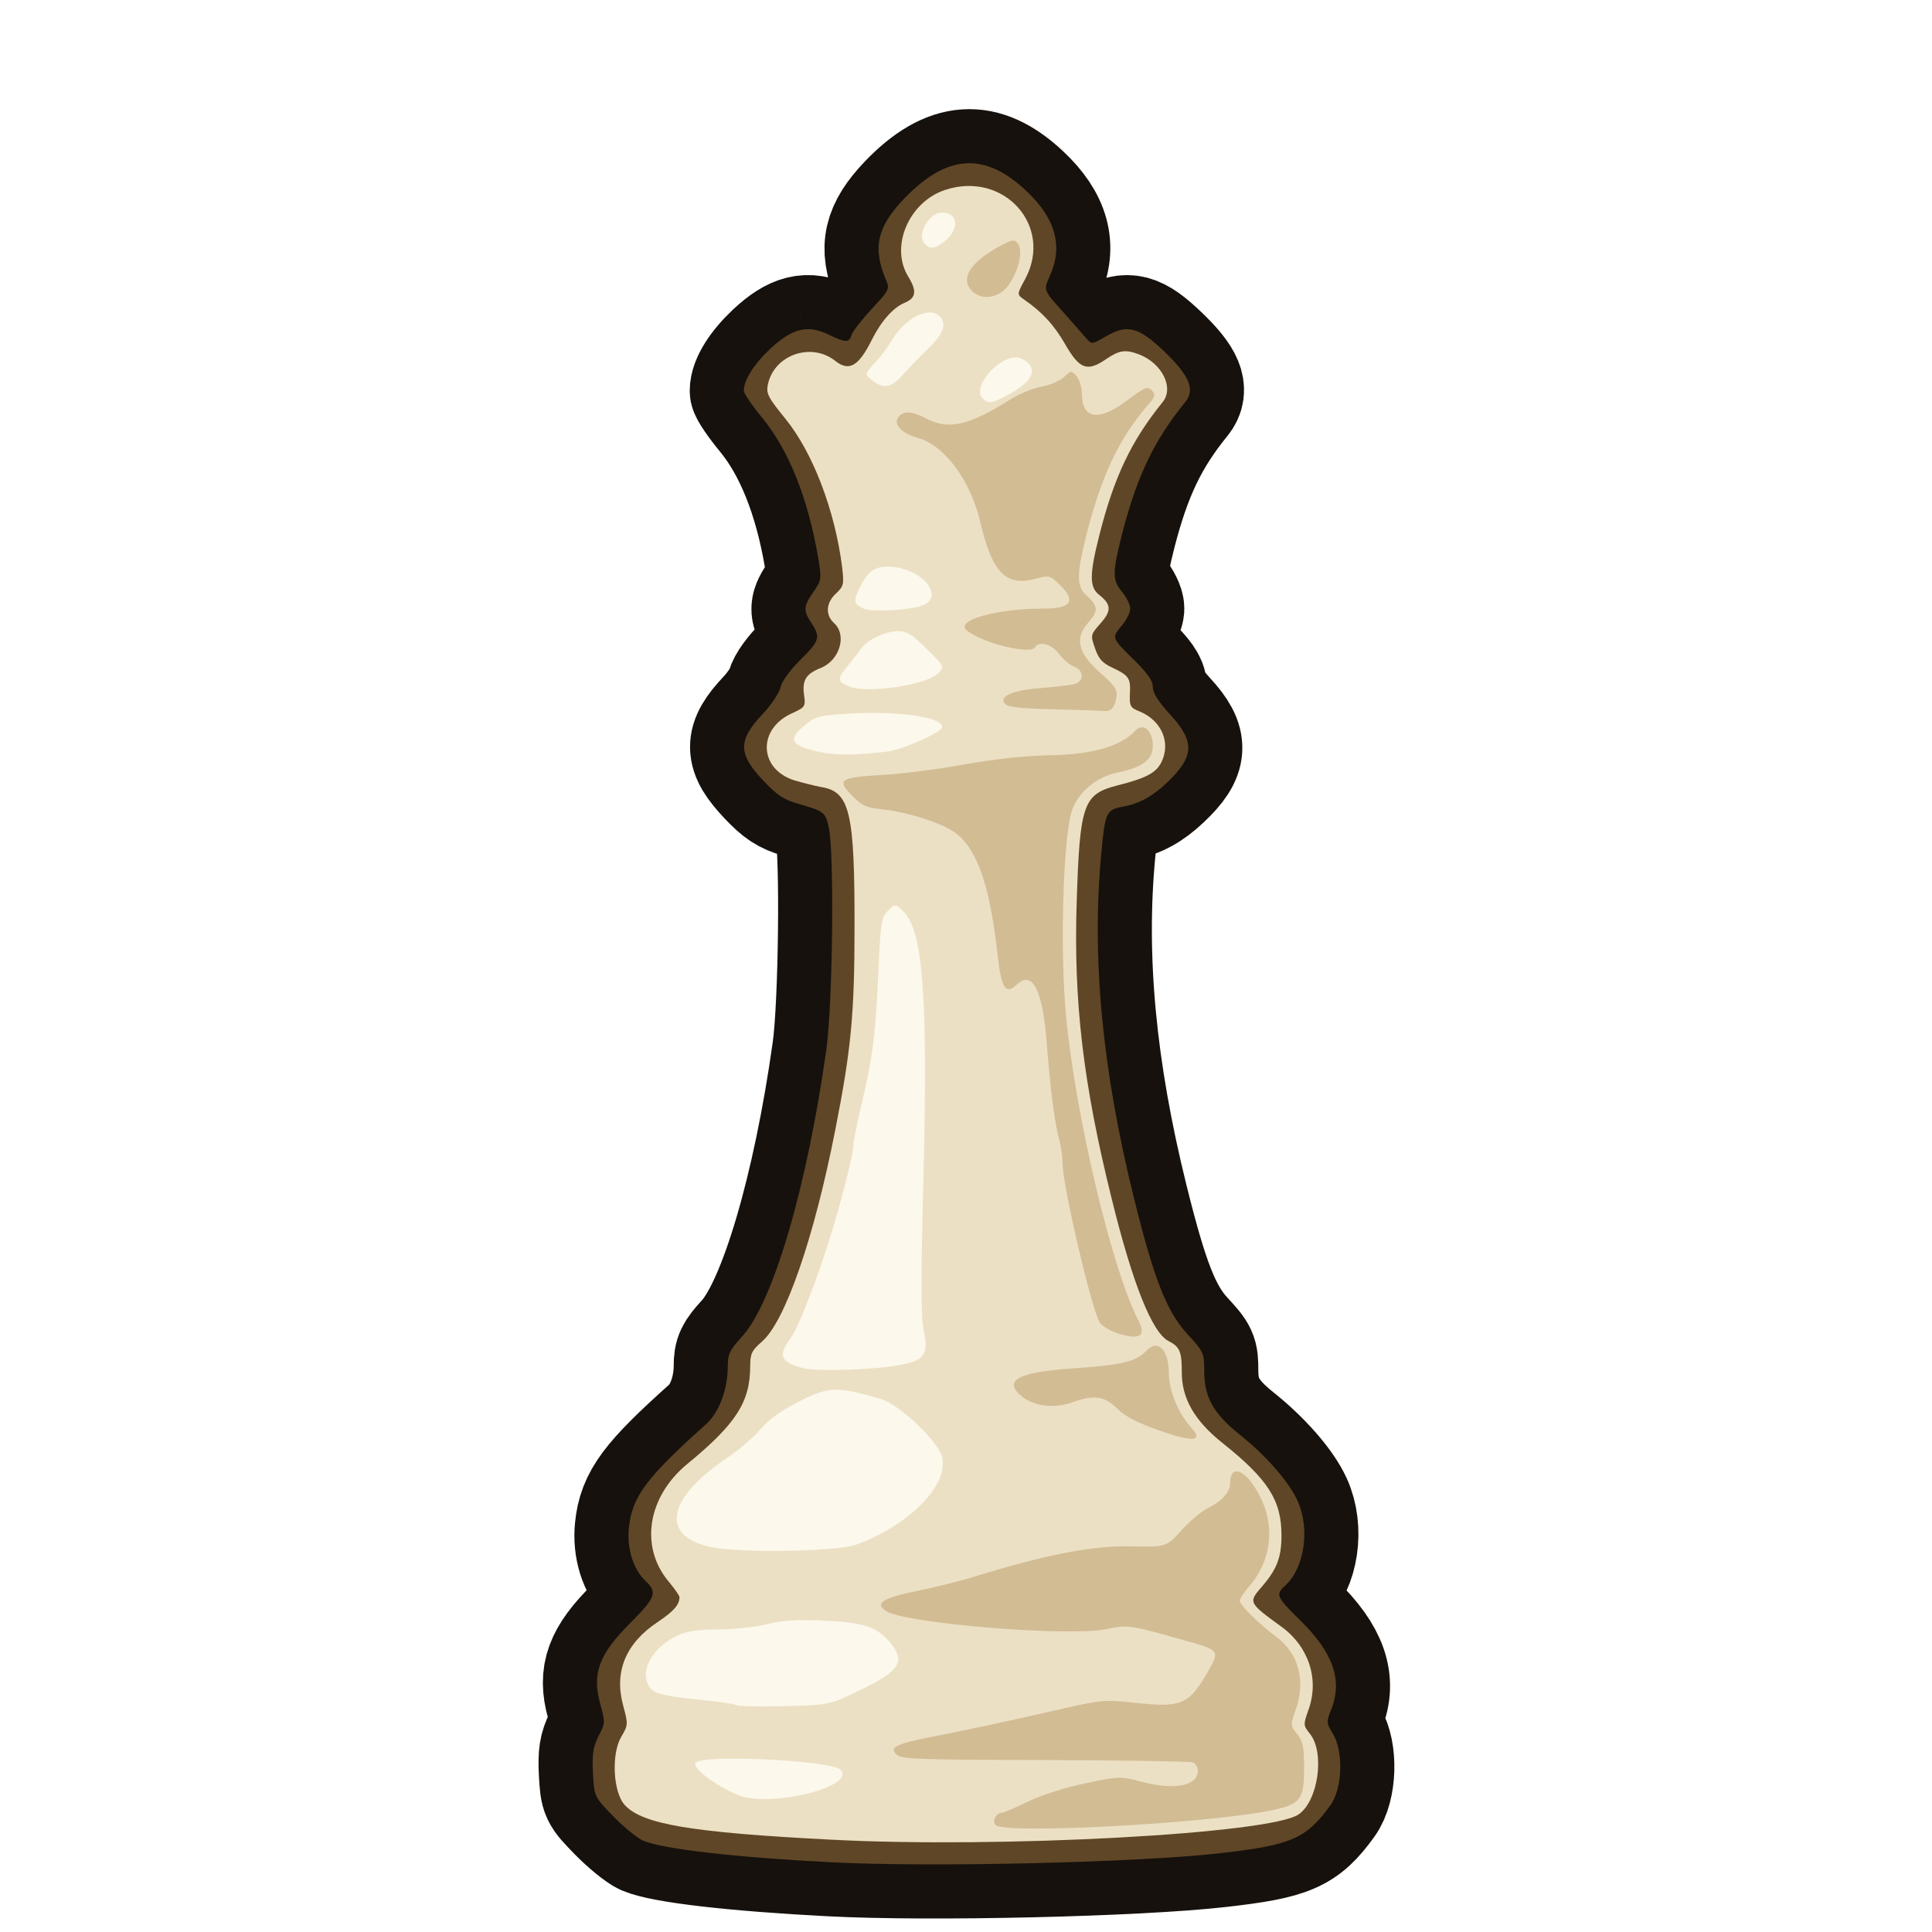
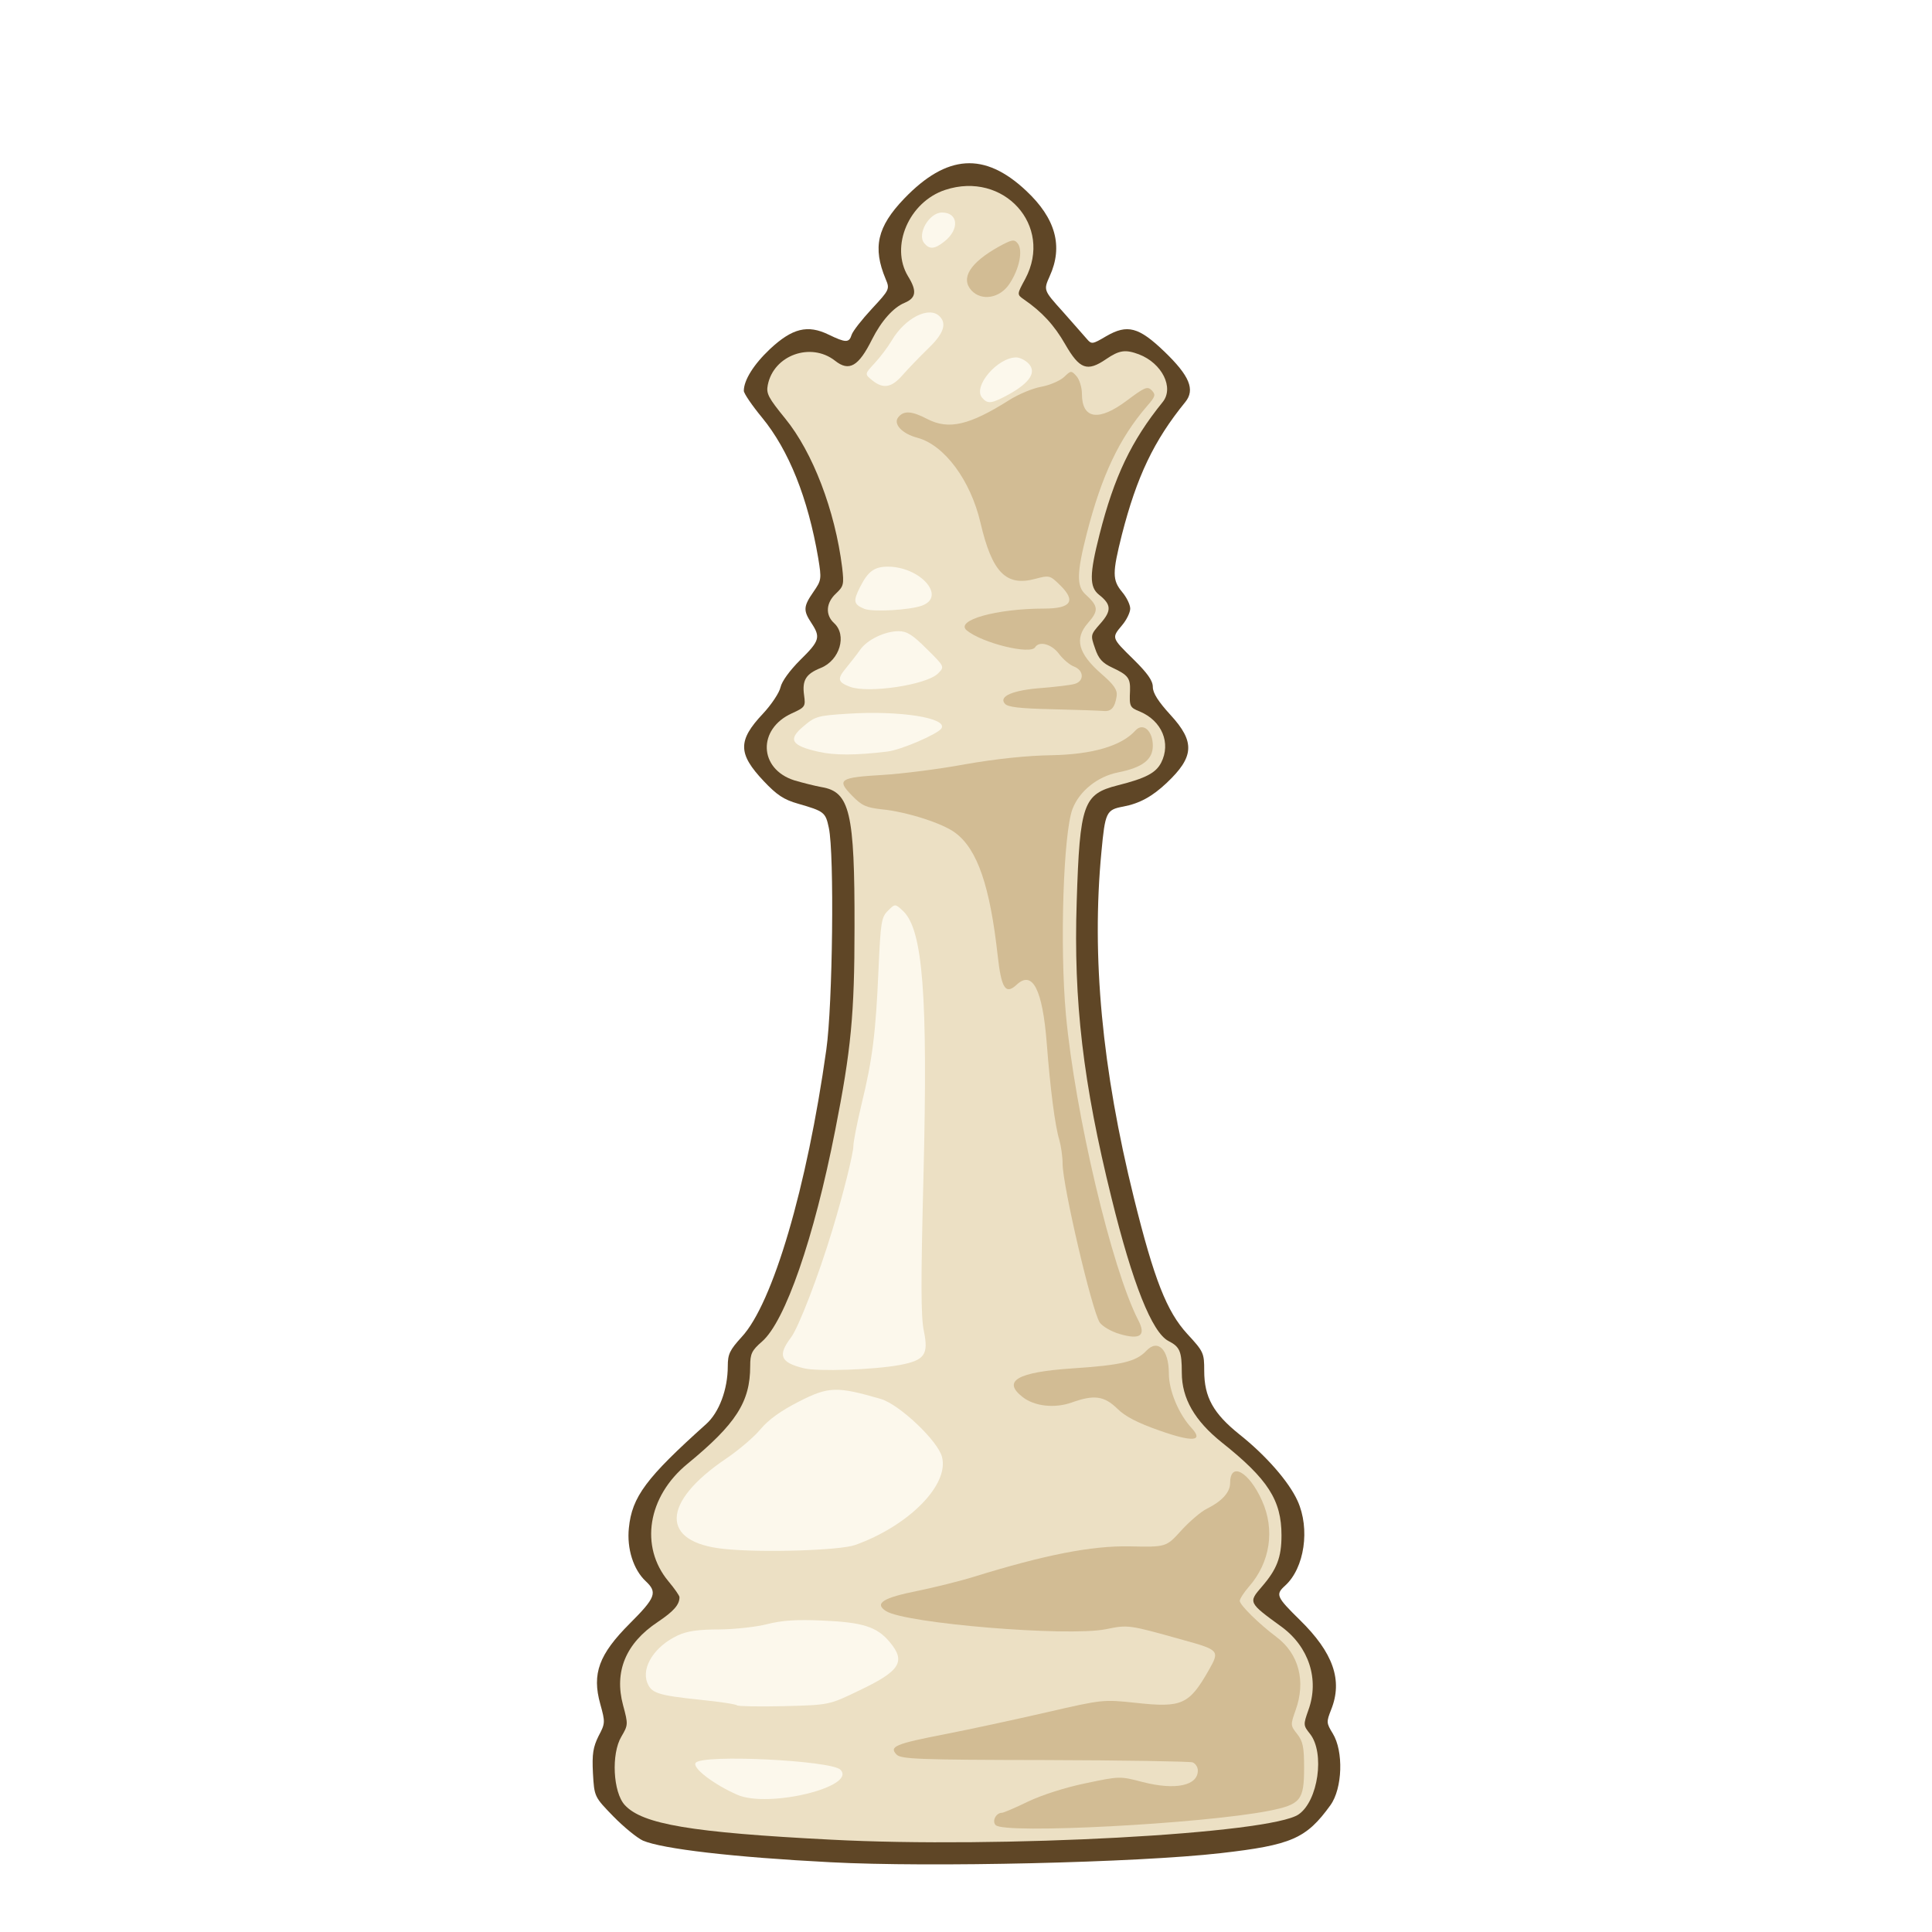
<svg xmlns="http://www.w3.org/2000/svg" viewBox="0 0 100 100">
-   <path fill="#16110d" stroke="#16110d" stroke-width="5.6" stroke-linejoin="round" d="M43.00 96.39C37.96 96.13 34.29 95.70 33.28 95.27C32.99 95.14 32.30 94.58 31.75 94.02C30.76 93.00 30.76 93.00 30.69 91.77C30.64 90.78 30.70 90.43 30.98 89.86C31.33 89.20 31.33 89.14 31.07 88.20C30.63 86.63 31.00 85.63 32.60 84.03C33.94 82.69 34.04 82.42 33.42 81.84C32.78 81.24 32.44 80.15 32.55 79.09C32.71 77.47 33.45 76.49 36.55 73.71C37.22 73.11 37.67 71.92 37.67 70.71C37.67 70.09 37.77 69.88 38.39 69.20C40.00 67.47 41.77 61.46 42.77 54.33C43.10 52.01 43.19 44.19 42.90 42.85C42.73 42.04 42.66 41.99 41.31 41.60C40.57 41.39 40.21 41.15 39.53 40.43C38.19 39.01 38.18 38.33 39.49 36.94C39.93 36.47 40.34 35.85 40.40 35.57C40.47 35.26 40.88 34.70 41.42 34.16C42.43 33.17 42.48 32.98 42.00 32.25C41.57 31.60 41.58 31.39 42.10 30.64C42.52 30.03 42.53 29.98 42.35 28.88C41.82 25.78 40.83 23.30 39.44 21.61C38.92 20.98 38.50 20.36 38.50 20.23C38.50 19.68 39.01 18.86 39.86 18.06C41.01 16.99 41.80 16.79 42.89 17.32C43.78 17.75 43.95 17.75 44.08 17.33C44.14 17.14 44.61 16.54 45.13 15.98C46.05 14.99 46.06 14.96 45.84 14.44C45.16 12.81 45.40 11.74 46.80 10.28C49.01 7.98 50.96 7.85 53.11 9.87C54.64 11.30 55.04 12.75 54.33 14.30C54.01 15.02 54.01 15.02 55.01 16.13C55.55 16.75 56.12 17.38 56.26 17.55C56.50 17.83 56.55 17.82 57.26 17.40C58.35 16.77 58.94 16.92 60.27 18.20C61.57 19.45 61.87 20.17 61.35 20.81C59.72 22.81 58.84 24.67 58.07 27.67C57.57 29.66 57.57 30.02 58.08 30.64C58.31 30.91 58.50 31.30 58.50 31.50C58.50 31.70 58.31 32.09 58.08 32.36C57.53 33.02 57.52 33.00 58.67 34.13C59.39 34.84 59.67 35.23 59.67 35.56C59.67 35.87 59.95 36.31 60.58 37.00C61.86 38.39 61.82 39.17 60.39 40.52C59.64 41.23 58.98 41.59 58.13 41.75C57.26 41.91 57.20 42.05 57.01 44.09C56.49 49.51 57.04 55.34 58.69 62.00C59.74 66.24 60.39 67.88 61.45 69.04C62.30 69.96 62.33 70.03 62.33 70.95C62.33 72.32 62.80 73.16 64.16 74.25C65.53 75.34 66.71 76.69 67.16 77.68C67.82 79.13 67.52 81.16 66.52 82.07C66.01 82.53 66.06 82.65 67.27 83.84C69.01 85.54 69.51 86.97 68.90 88.49C68.65 89.13 68.65 89.18 68.98 89.72C69.55 90.64 69.49 92.57 68.86 93.44C67.61 95.17 66.85 95.50 63.17 95.92C58.87 96.41 48.12 96.66 43.00 96.39Z" />
  <path fill="#5f4626" d="M43.00 96.39C37.96 96.13 34.29 95.70 33.28 95.27C32.99 95.14 32.30 94.58 31.75 94.02C30.76 93.00 30.76 93.00 30.69 91.77C30.64 90.78 30.70 90.43 30.98 89.86C31.33 89.20 31.33 89.14 31.07 88.20C30.63 86.63 31.00 85.63 32.60 84.03C33.94 82.69 34.04 82.42 33.42 81.84C32.78 81.24 32.44 80.15 32.55 79.09C32.71 77.47 33.45 76.49 36.55 73.71C37.22 73.11 37.67 71.92 37.67 70.71C37.67 70.09 37.77 69.88 38.39 69.20C40.00 67.47 41.77 61.46 42.77 54.33C43.10 52.01 43.19 44.19 42.90 42.85C42.73 42.04 42.66 41.99 41.31 41.60C40.57 41.39 40.21 41.15 39.53 40.43C38.19 39.01 38.18 38.33 39.49 36.94C39.93 36.47 40.34 35.85 40.40 35.57C40.47 35.26 40.88 34.70 41.42 34.16C42.43 33.17 42.48 32.98 42.00 32.25C41.57 31.60 41.58 31.39 42.10 30.64C42.52 30.03 42.53 29.98 42.35 28.88C41.82 25.78 40.83 23.30 39.44 21.61C38.92 20.98 38.50 20.36 38.50 20.23C38.50 19.68 39.01 18.86 39.86 18.06C41.01 16.99 41.80 16.79 42.89 17.32C43.78 17.75 43.95 17.75 44.08 17.33C44.14 17.14 44.61 16.54 45.13 15.98C46.05 14.99 46.06 14.96 45.84 14.44C45.16 12.81 45.40 11.74 46.80 10.28C49.01 7.98 50.96 7.85 53.11 9.87C54.64 11.30 55.04 12.75 54.33 14.30C54.01 15.02 54.01 15.02 55.01 16.13C55.55 16.75 56.12 17.38 56.26 17.55C56.50 17.83 56.55 17.82 57.26 17.40C58.35 16.77 58.94 16.92 60.27 18.20C61.57 19.45 61.87 20.17 61.35 20.81C59.72 22.81 58.84 24.67 58.07 27.67C57.57 29.66 57.57 30.02 58.08 30.64C58.31 30.91 58.50 31.30 58.50 31.50C58.50 31.70 58.31 32.09 58.08 32.36C57.53 33.02 57.52 33.00 58.67 34.13C59.39 34.84 59.67 35.23 59.67 35.56C59.67 35.87 59.95 36.31 60.58 37.00C61.86 38.39 61.82 39.17 60.39 40.52C59.64 41.23 58.98 41.59 58.13 41.75C57.26 41.91 57.20 42.05 57.01 44.09C56.49 49.51 57.04 55.34 58.69 62.00C59.74 66.24 60.39 67.88 61.45 69.04C62.30 69.96 62.33 70.03 62.33 70.95C62.33 72.32 62.80 73.16 64.16 74.25C65.53 75.34 66.71 76.69 67.16 77.68C67.82 79.13 67.52 81.16 66.52 82.07C66.01 82.53 66.06 82.65 67.27 83.84C69.01 85.54 69.51 86.97 68.90 88.49C68.65 89.13 68.65 89.18 68.98 89.72C69.55 90.64 69.49 92.57 68.86 93.44C67.61 95.17 66.85 95.50 63.17 95.92C58.87 96.41 48.12 96.66 43.00 96.39Z" />
  <path fill="#ece0c4" d="M43.00 95.22C35.76 94.85 33.25 94.42 32.34 93.43C31.73 92.77 31.63 90.78 32.16 89.89C32.51 89.29 32.52 89.26 32.25 88.26C31.78 86.52 32.39 85.05 34.05 83.95C34.87 83.40 35.17 83.06 35.17 82.67C35.17 82.59 34.91 82.22 34.60 81.85C33.10 80.05 33.52 77.46 35.58 75.77C38.10 73.70 38.83 72.56 38.83 70.71C38.83 70.07 38.91 69.90 39.44 69.44C40.64 68.40 42.13 64.10 43.23 58.50C44.05 54.35 44.23 52.51 44.23 48.00C44.24 42.05 43.99 40.98 42.52 40.74C42.19 40.68 41.55 40.52 41.11 40.39C39.27 39.80 39.20 37.73 40.99 36.92C41.67 36.61 41.70 36.57 41.62 35.99C41.51 35.21 41.71 34.88 42.49 34.57C43.47 34.17 43.85 32.87 43.17 32.25C42.71 31.83 42.75 31.20 43.27 30.72C43.67 30.34 43.69 30.25 43.59 29.37C43.22 26.42 42.07 23.41 40.64 21.66C39.77 20.59 39.65 20.37 39.74 19.93C40.04 18.38 41.97 17.69 43.22 18.67C43.95 19.25 44.44 18.97 45.14 17.56C45.62 16.61 46.24 15.91 46.83 15.67C47.42 15.42 47.47 15.06 47.00 14.30C46.06 12.75 47.05 10.45 48.92 9.83C51.95 8.83 54.53 11.68 53.07 14.43C52.63 15.24 52.63 15.24 53.00 15.50C53.93 16.14 54.57 16.83 55.14 17.83C55.88 19.11 56.27 19.26 57.25 18.59C57.94 18.12 58.25 18.08 58.95 18.34C60.15 18.80 60.78 20.07 60.18 20.81C58.56 22.81 57.67 24.67 56.91 27.67C56.39 29.71 56.38 30.38 56.88 30.78C57.53 31.29 57.54 31.61 56.96 32.27C56.44 32.86 56.44 32.87 56.68 33.56C56.86 34.10 57.06 34.32 57.58 34.56C58.39 34.94 58.51 35.10 58.49 35.75C58.45 36.57 58.48 36.62 59.00 36.83C60.14 37.31 60.62 38.46 60.10 39.48C59.82 40.01 59.31 40.28 57.85 40.65C56.07 41.10 55.89 41.60 55.73 46.67C55.56 51.81 56.06 56.07 57.53 62.00C58.62 66.44 59.63 68.97 60.48 69.41C61.07 69.71 61.17 69.95 61.17 71.05C61.17 72.38 61.83 73.53 63.24 74.66C65.63 76.56 66.33 77.65 66.33 79.47C66.33 80.61 66.09 81.23 65.31 82.13C64.61 82.94 64.61 82.95 66.33 84.20C67.75 85.24 68.30 86.93 67.72 88.52C67.45 89.28 67.46 89.31 67.81 89.75C68.58 90.73 68.23 93.21 67.22 93.91C65.79 94.92 51.72 95.68 43.00 95.22Z" />
  <path fill="#d2bc94" d="M51.54 94.47C51.33 94.27 51.55 93.83 51.86 93.83C51.94 93.83 52.55 93.57 53.21 93.25C53.92 92.91 55.16 92.51 56.20 92.30C57.95 91.93 57.98 91.93 59.15 92.24C60.84 92.67 62.00 92.43 62.00 91.64C62.00 91.47 61.88 91.28 61.73 91.22C61.59 91.17 58.14 91.11 54.07 91.10C47.56 91.09 46.65 91.05 46.41 90.82C46.00 90.40 46.34 90.26 48.92 89.76C50.20 89.51 52.56 89.00 54.17 88.63C57.08 87.96 57.09 87.96 58.80 88.14C61.18 88.40 61.55 88.23 62.57 86.44C63.14 85.44 63.11 85.40 61.22 84.88C58.40 84.09 58.40 84.09 57.23 84.33C55.22 84.72 46.87 84.03 45.86 83.39C45.24 82.99 45.70 82.70 47.51 82.34C48.38 82.16 49.68 81.84 50.42 81.61C54.07 80.48 56.50 80.00 58.47 80.04C60.36 80.08 60.36 80.08 61.14 79.22C61.57 78.75 62.16 78.24 62.47 78.09C63.24 77.71 63.67 77.24 63.67 76.77C63.67 75.63 64.64 76.16 65.32 77.67C66.00 79.17 65.75 80.87 64.64 82.13C64.38 82.43 64.17 82.76 64.17 82.86C64.17 83.07 65.15 84.04 66.07 84.73C67.23 85.60 67.60 87.02 67.06 88.52C66.79 89.28 66.79 89.31 67.14 89.75C67.44 90.13 67.50 90.43 67.50 91.50C67.50 93.19 67.32 93.40 65.67 93.73C62.23 94.40 52.01 94.94 51.54 94.47ZM60.00 74.04C58.89 73.65 58.24 73.32 57.83 72.91C57.15 72.25 56.63 72.18 55.48 72.59C54.59 72.91 53.54 72.79 52.93 72.31C51.86 71.48 52.66 71.02 55.48 70.83C58.05 70.66 58.80 70.48 59.33 69.92C59.93 69.28 60.50 69.85 60.50 71.09C60.50 71.98 61.01 73.20 61.69 73.93C62.31 74.61 61.72 74.65 60.00 74.04ZM57.96 69.05C57.51 68.92 57.06 68.65 56.92 68.45C56.51 67.81 55.00 61.36 55.00 60.23C55.00 59.87 54.92 59.32 54.83 59.00C54.61 58.29 54.36 56.36 54.18 54.00C53.96 51.20 53.44 50.20 52.62 50.97C52.05 51.50 51.83 51.17 51.64 49.46C51.24 45.86 50.59 43.96 49.45 43.11C48.81 42.62 46.95 42.02 45.64 41.89C44.83 41.80 44.60 41.70 44.09 41.17C43.29 40.35 43.46 40.24 45.70 40.11C46.69 40.05 48.60 39.81 49.95 39.56C51.54 39.28 53.13 39.11 54.42 39.09C56.55 39.05 58.05 38.61 58.77 37.81C59.16 37.38 59.67 37.82 59.67 38.60C59.67 39.32 59.13 39.73 57.87 39.98C56.81 40.19 55.86 40.95 55.51 41.88C55.04 43.14 54.85 48.95 55.17 52.50C55.64 57.61 57.54 65.67 58.92 68.34C59.33 69.13 59.02 69.36 57.96 69.05ZM54.47 36.71C52.77 36.67 52.15 36.60 52.01 36.42C51.68 36.04 52.43 35.72 53.92 35.61C54.65 35.55 55.42 35.46 55.62 35.40C56.13 35.26 56.11 34.70 55.59 34.50C55.37 34.42 55.02 34.12 54.81 33.84C54.44 33.34 53.79 33.16 53.58 33.50C53.34 33.90 50.85 33.29 50.04 32.63C49.41 32.11 51.57 31.50 54.04 31.50C55.46 31.50 55.72 31.10 54.83 30.25C54.35 29.78 54.30 29.77 53.59 29.96C52.07 30.37 51.35 29.63 50.75 27.06C50.24 24.87 48.89 23.04 47.49 22.66C46.68 22.45 46.21 21.93 46.50 21.59C46.78 21.24 47.20 21.27 48.00 21.69C49.11 22.26 50.18 22.01 52.25 20.70C52.71 20.41 53.44 20.10 53.89 20.02C54.33 19.94 54.86 19.71 55.07 19.52C55.43 19.17 55.45 19.17 55.72 19.47C55.87 19.64 56.00 20.05 56.00 20.38C56.00 21.70 56.87 21.83 58.33 20.73C59.25 20.04 59.39 19.98 59.61 20.20C59.83 20.43 59.81 20.52 59.37 21.02C57.93 22.69 57.02 24.62 56.25 27.62C55.73 29.65 55.72 30.34 56.18 30.76C56.86 31.38 56.88 31.60 56.31 32.25C55.60 33.06 55.80 33.82 57.01 34.88C57.66 35.44 57.84 35.71 57.80 36.02C57.71 36.62 57.52 36.84 57.12 36.80C56.91 36.78 55.73 36.74 54.47 36.71ZM50.28 15.03C49.71 14.40 50.21 13.60 51.69 12.77C52.37 12.40 52.49 12.37 52.67 12.59C52.96 12.94 52.77 13.91 52.25 14.69C51.76 15.44 50.80 15.60 50.28 15.03Z" />
  <path fill="#fcf8ec" d="M38.17 92.90C36.95 92.37 35.80 91.49 36.01 91.24C36.38 90.79 43.02 91.12 43.50 91.60C44.37 92.48 39.78 93.60 38.17 92.90ZM38.15 88.27C38.10 88.21 37.24 88.08 36.24 87.98C34.06 87.75 33.71 87.64 33.50 87.09C33.19 86.28 33.90 85.20 35.08 84.65C35.57 84.42 36.15 84.34 37.23 84.34C38.04 84.33 39.16 84.21 39.73 84.06C40.49 83.87 41.22 83.82 42.58 83.88C44.66 83.97 45.39 84.20 46.05 84.99C46.90 86.00 46.60 86.49 44.47 87.50C42.92 88.25 42.92 88.25 40.58 88.31C39.30 88.34 38.21 88.32 38.15 88.27ZM37.46 80.17C34.17 79.83 34.22 77.77 37.58 75.50C38.23 75.06 39.03 74.38 39.36 73.98C39.78 73.48 40.40 73.03 41.36 72.54C42.89 71.76 43.32 71.75 45.59 72.41C46.55 72.69 48.56 74.59 48.76 75.42C49.13 76.86 47.03 78.98 44.26 79.97C43.46 80.25 39.40 80.38 37.46 80.17ZM41.60 70.82C40.39 70.52 40.24 70.16 40.94 69.23C41.33 68.72 42.38 66.00 43.08 63.67C43.63 61.87 44.17 59.70 44.17 59.32C44.17 59.10 44.36 58.13 44.59 57.17C45.16 54.84 45.33 53.45 45.47 50.21C45.58 47.72 45.62 47.47 45.96 47.14C46.33 46.77 46.33 46.77 46.74 47.15C47.77 48.12 48.03 51.51 47.80 60.83C47.66 66.33 47.66 68.14 47.82 68.90C48.07 70.11 47.86 70.41 46.58 70.65C45.25 70.90 42.31 71.00 41.60 70.82ZM42.36 38.91C40.95 38.59 40.77 38.28 41.58 37.60C42.20 37.07 42.33 37.04 43.91 36.94C46.58 36.77 49.06 37.16 48.73 37.70C48.55 37.99 46.63 38.82 45.93 38.90C44.29 39.10 43.19 39.10 42.36 38.91ZM44.00 35.55C43.36 35.31 43.32 35.14 43.79 34.58C44.04 34.27 44.38 33.84 44.53 33.62C44.89 33.11 45.80 32.67 46.51 32.67C46.94 32.67 47.23 32.85 47.97 33.59C48.90 34.51 48.90 34.51 48.55 34.86C47.96 35.45 44.96 35.90 44.00 35.55ZM44.73 31.51C44.18 31.28 44.15 31.11 44.51 30.40C44.92 29.58 45.25 29.33 45.95 29.33C47.62 29.33 48.99 30.86 47.74 31.34C47.11 31.58 45.14 31.69 44.73 31.51ZM50.83 20.58C50.35 20.00 51.63 18.50 52.60 18.50C52.79 18.50 53.08 18.65 53.25 18.83C53.65 19.27 53.31 19.80 52.24 20.40C51.33 20.90 51.12 20.93 50.83 20.58ZM45.14 19.68C44.75 19.36 44.75 19.36 45.27 18.80C45.55 18.50 45.95 17.97 46.16 17.62C46.85 16.45 48.09 15.83 48.63 16.37C49.02 16.75 48.84 17.28 48.04 18.04C47.61 18.46 47.02 19.07 46.73 19.40C46.15 20.07 45.72 20.15 45.14 19.68ZM47.84 12.59C47.45 12.12 48.09 11.00 48.76 11.00C49.60 11.00 49.68 11.87 48.88 12.50C48.38 12.90 48.11 12.92 47.84 12.59Z" />
</svg>
